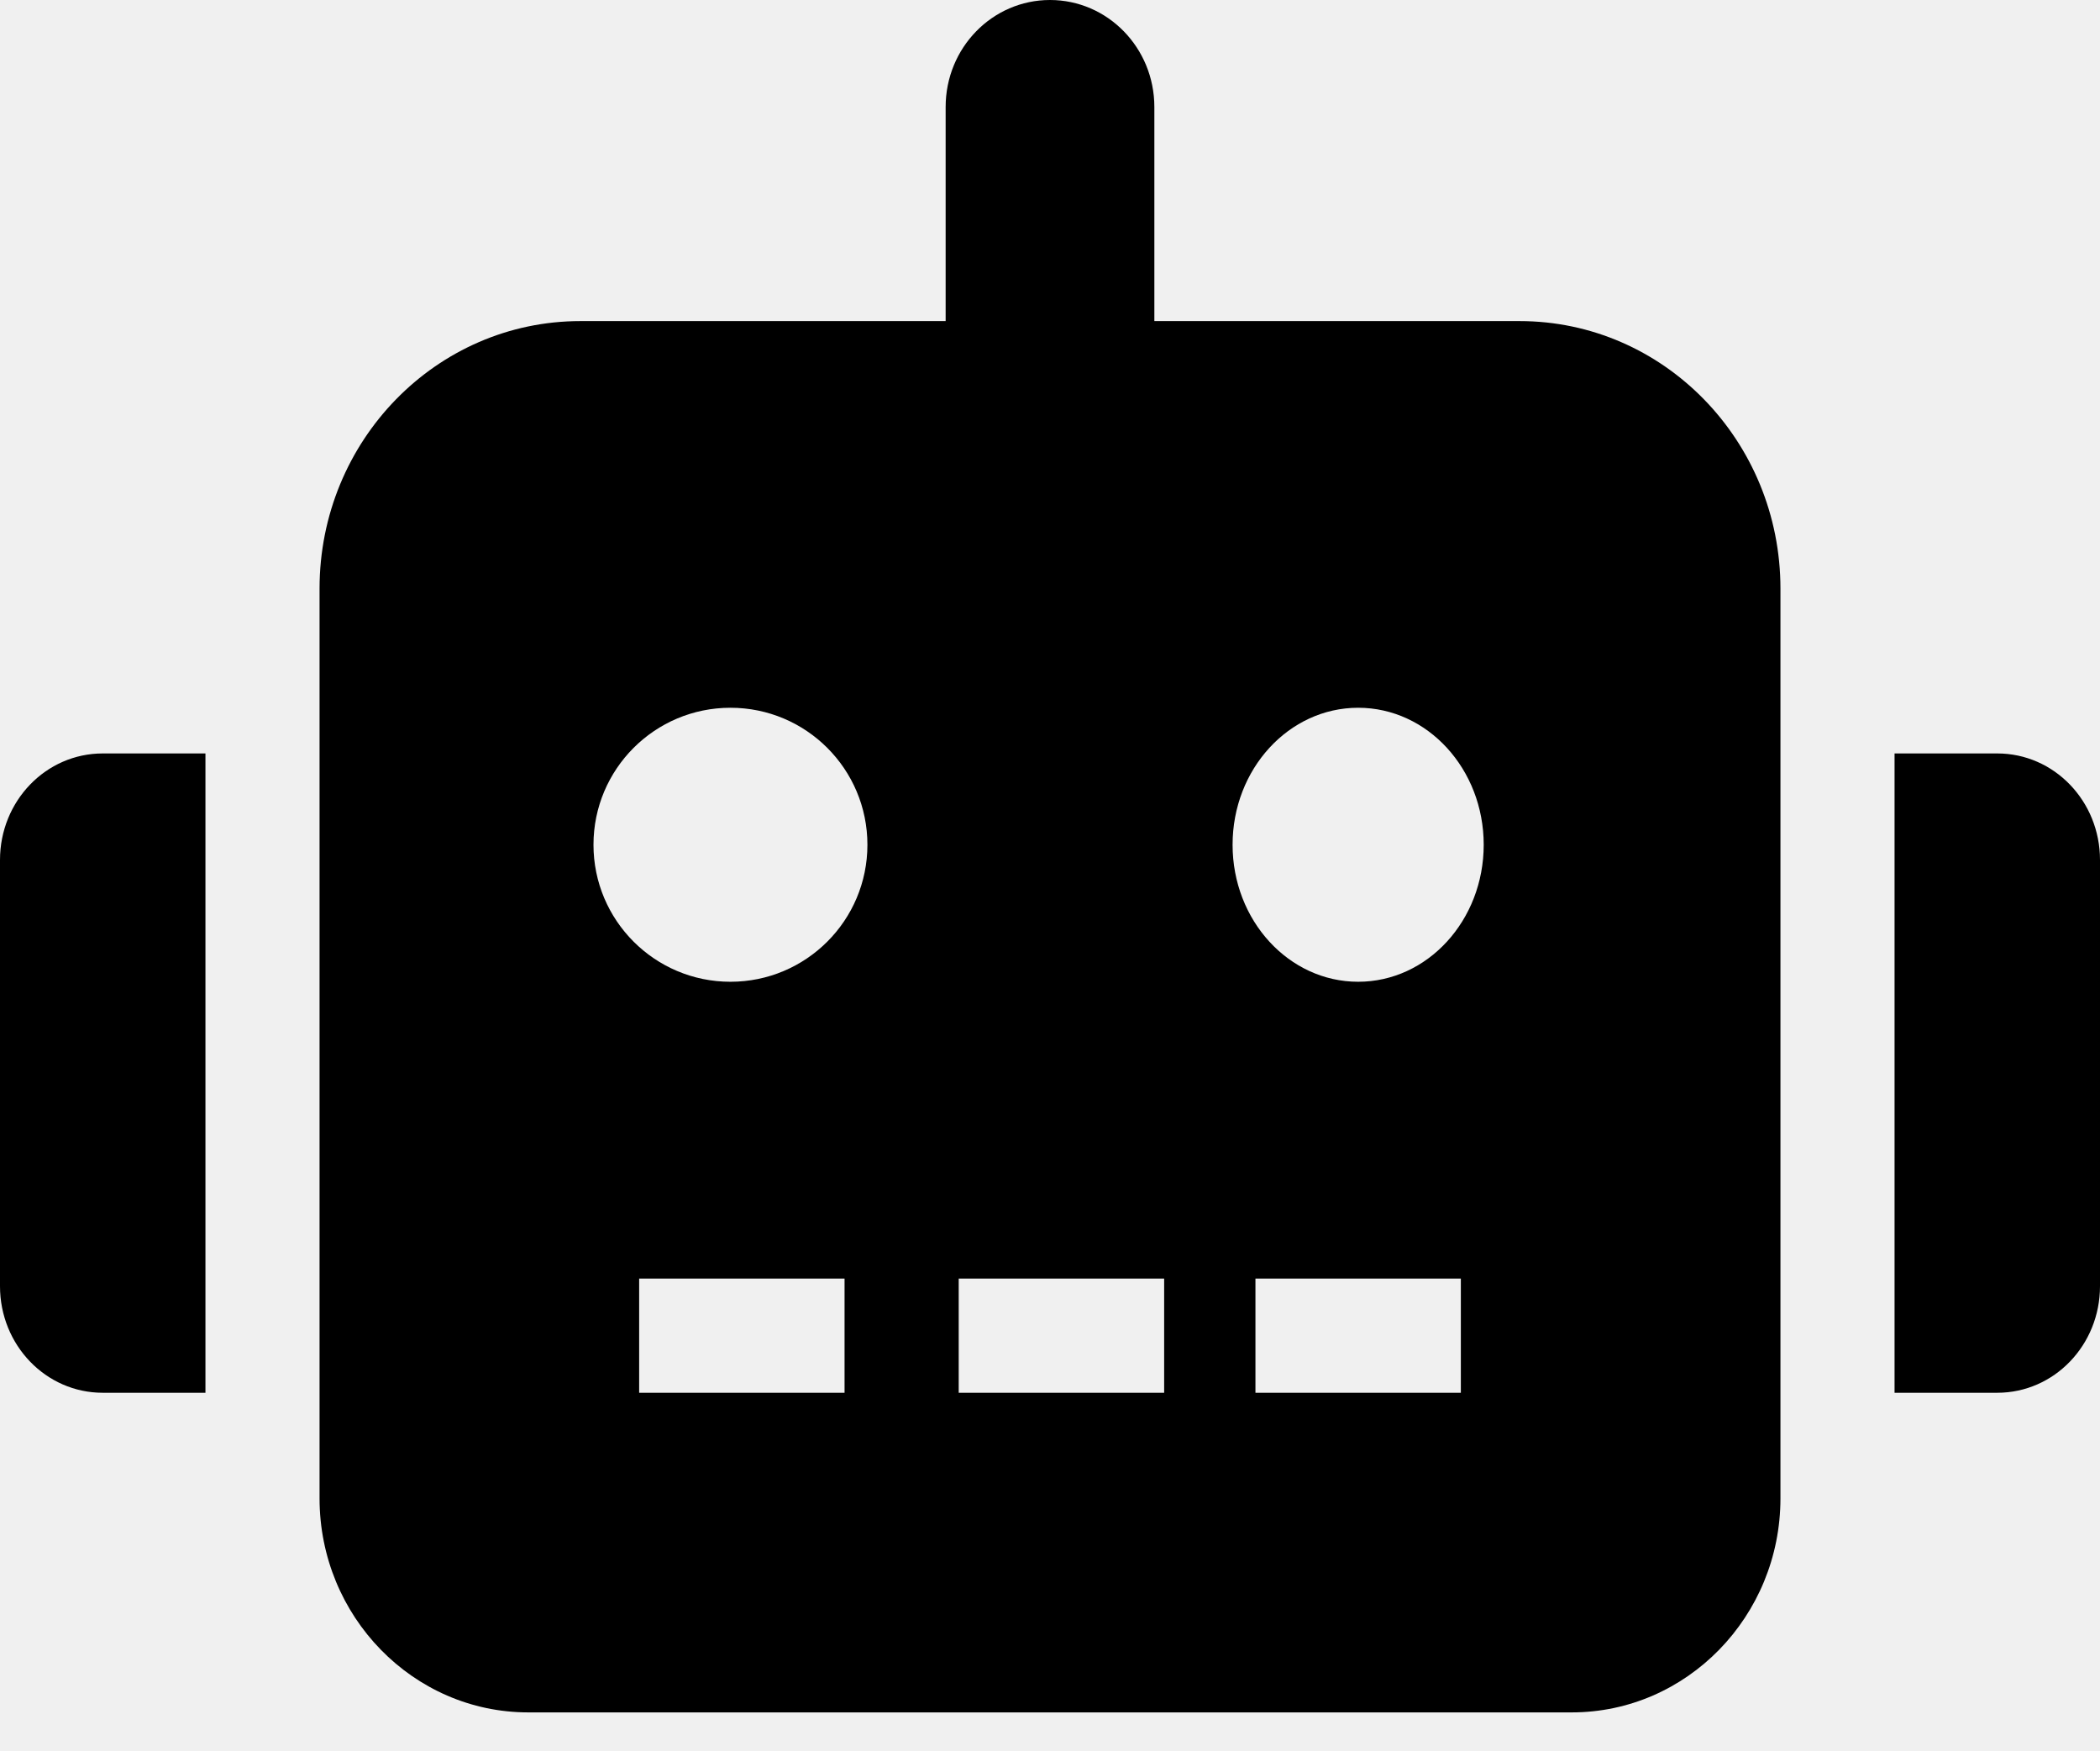
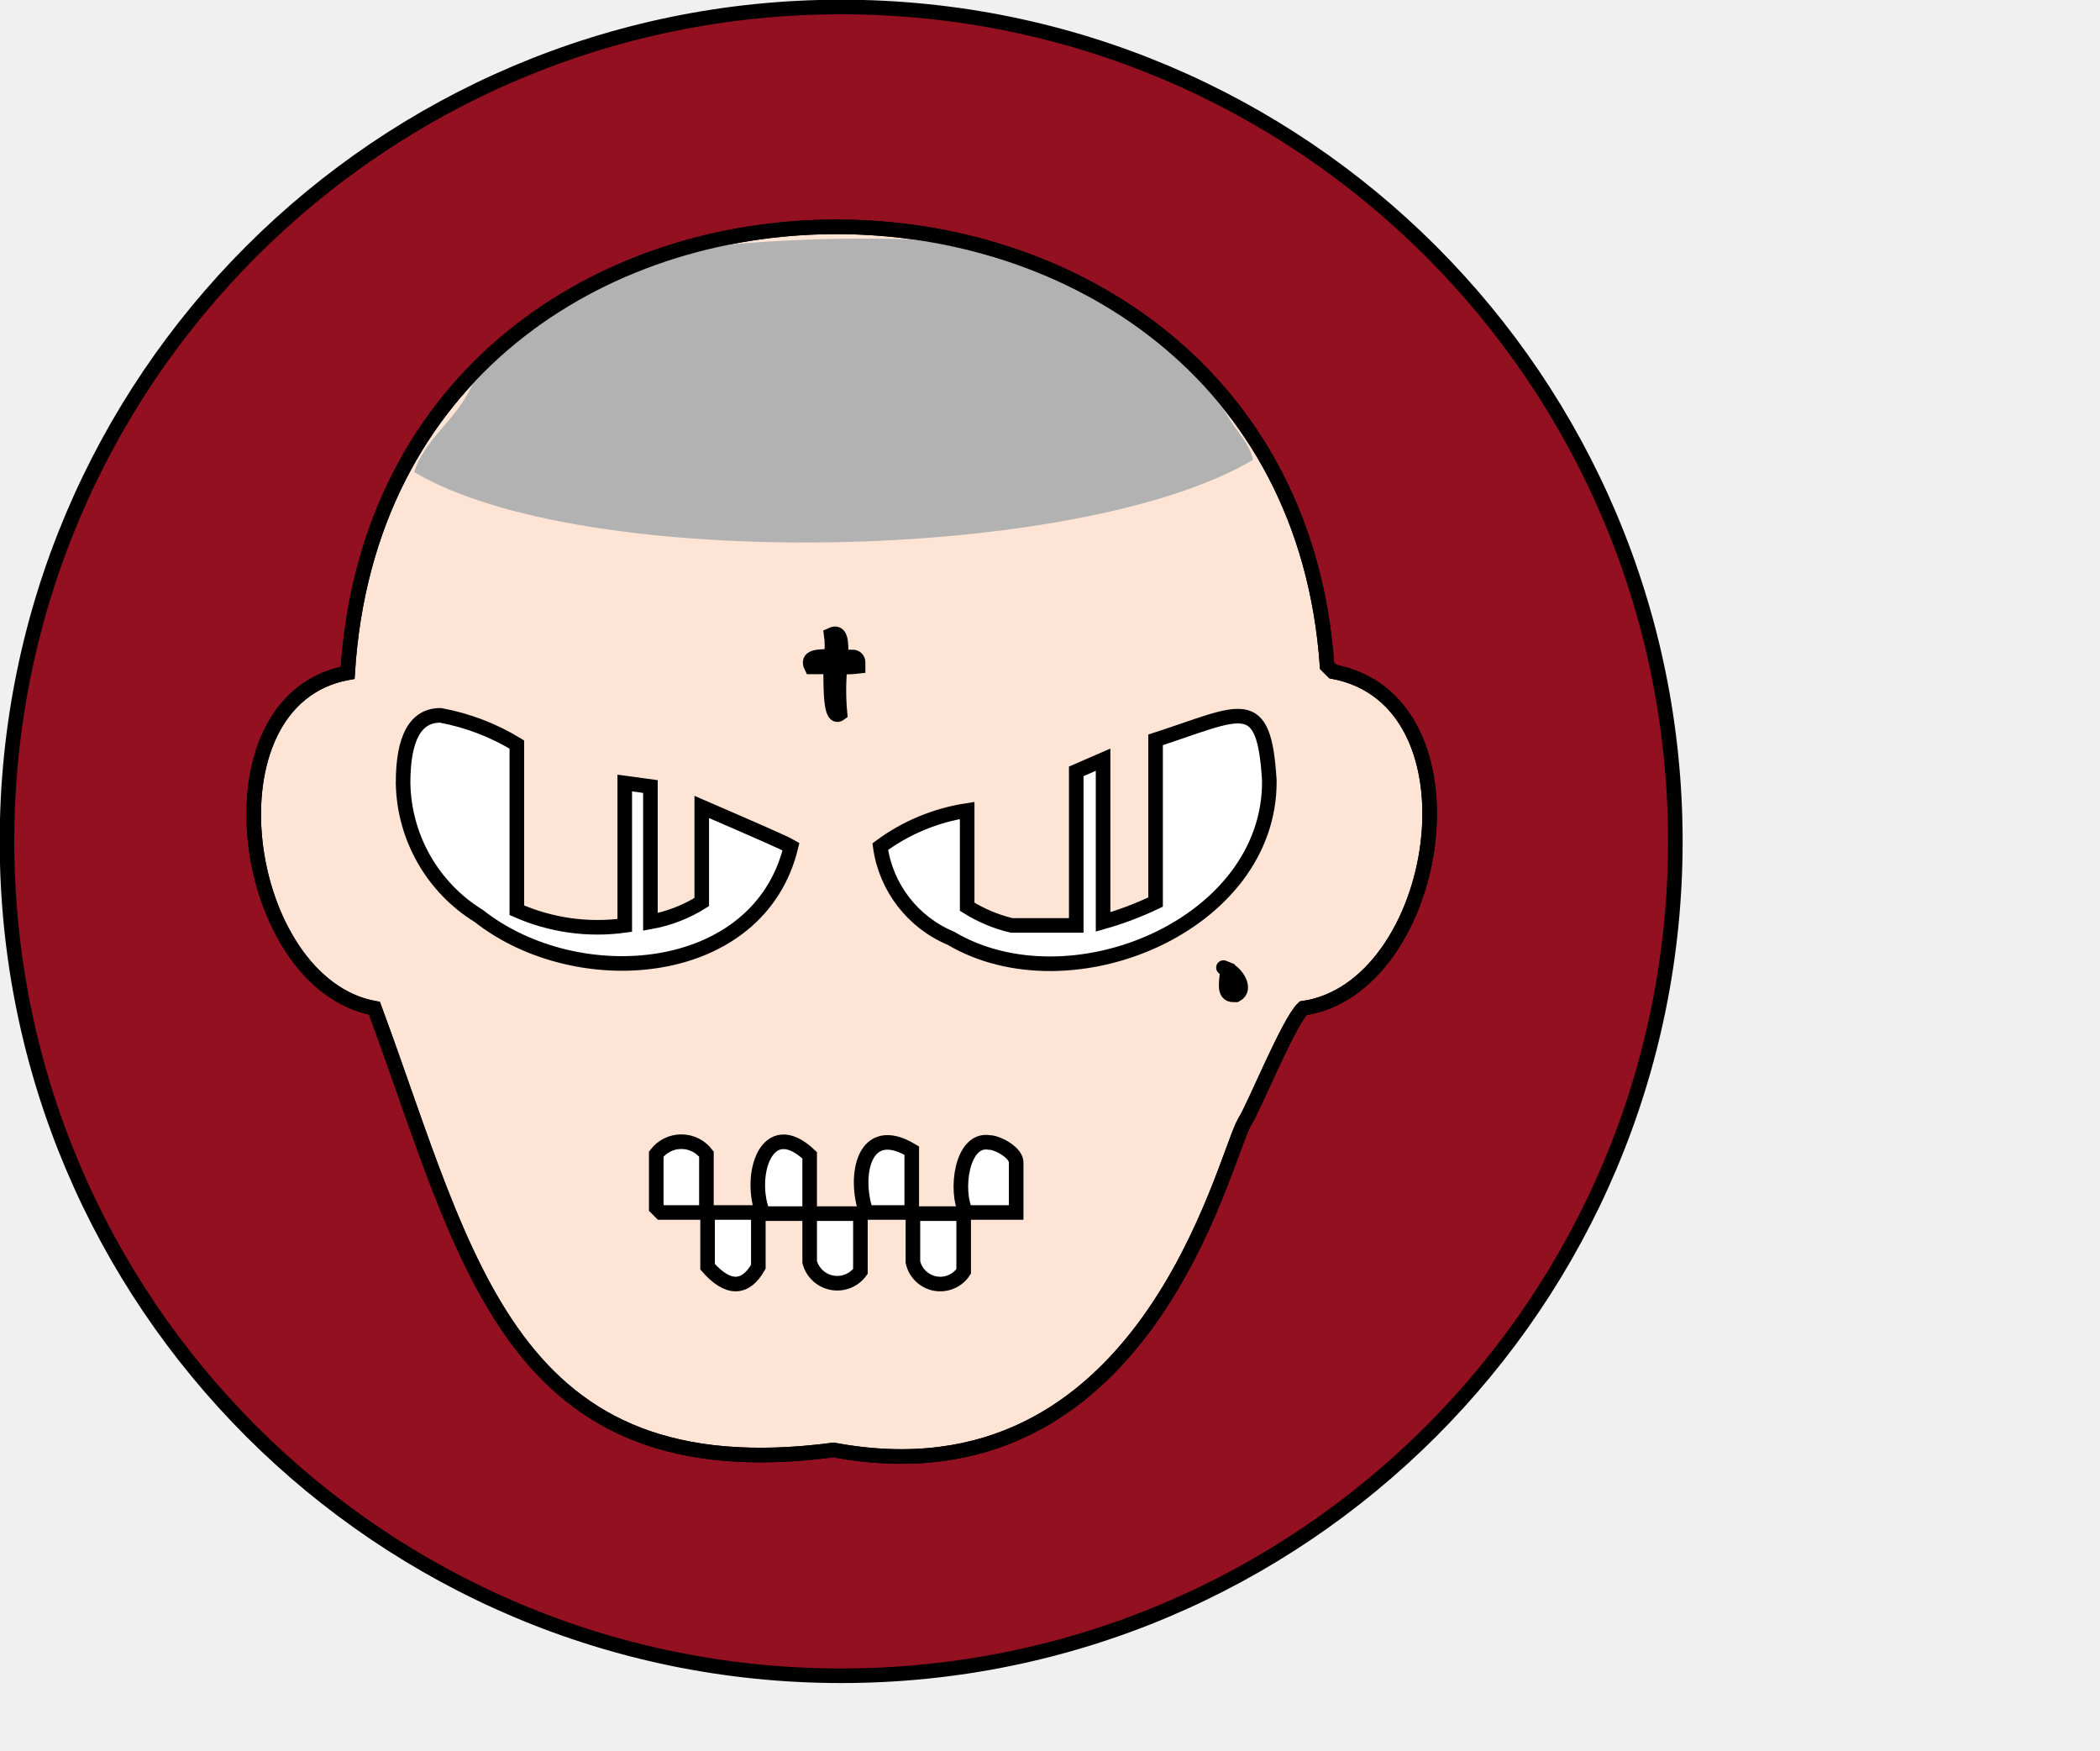
<svg xmlns="http://www.w3.org/2000/svg" width="36px" height="30px" viewBox="0 0 36 30" version="1.1">
-   <g id="Page-1" stroke="none" stroke-width="1" fill="none" fill-rule="evenodd">
-     <g id="Create-Token----Design-2" transform="translate(-282, -246)" fill="#000000" fill-rule="nonzero">
-       <g id="Bot-row" transform="translate(266, 225)">
-         <g id="Bot" transform="translate(16, 20)">
-           <path d="M0,15.739 L0,23.043 C0,24.054 0.787,24.87 1.761,24.87 L3.522,24.87 L3.522,13.913 L1.761,13.913 C0.787,13.913 0,14.729 0,15.739 Z M26.05,6.503 L19.789,6.503 L19.789,2.834 C19.789,1.82 18.989,1 18,1 C17.011,1 16.211,1.82 16.211,2.834 L16.211,6.503 L9.95,6.503 C7.48,6.503 5.478,8.555 5.478,11.088 L5.478,26.679 C5.478,28.703 7.083,30.348 9.056,30.348 L26.944,30.348 C28.917,30.348 30.522,28.703 30.522,26.679 L30.522,11.088 C30.522,8.555 28.52,6.503 26.05,6.503 Z M14.478,24.87 L10.957,24.87 L10.957,22.913 L14.478,22.913 L14.478,24.87 Z M12.522,17.826 C11.225,17.826 10.174,16.775 10.174,15.478 C10.174,14.181 11.225,13.13 12.522,13.13 C13.819,13.13 14.87,14.181 14.87,15.478 C14.87,16.775 13.819,17.826 12.522,17.826 Z M19.957,24.87 L16.435,24.87 L16.435,22.913 L19.957,22.913 L19.957,24.87 Z M25.043,24.87 L21.522,24.87 L21.522,22.913 L25.043,22.913 L25.043,24.87 Z M23.283,17.826 C22.094,17.826 21.13,16.775 21.13,15.478 C21.13,14.181 22.094,13.13 23.283,13.13 C24.472,13.13 25.435,14.181 25.435,15.478 C25.435,16.775 24.472,17.826 23.283,17.826 Z M34.239,13.913 L32.478,13.913 L32.478,24.87 L34.239,24.87 C35.213,24.87 36,24.054 36,23.043 L36,15.739 C36,14.729 35.213,13.913 34.239,13.913 Z" id="Shape" />
-         </g>
-       </g>
-     </g>
-   </g>
+   <circle cx="14.42" cy="14.42" r="14.3" fill="#931020" stroke="#000" stroke-miterlimit="10" stroke-width="0.25" />
+   <path d="M26.43,12.09l-.1-.1c-.7-10-16.15-10.1-16.79.12C7,12.58,7.7,17.44,10,17.86c1.6,4.33,2.31,8.3,7.87,7.57,5.36,1,6.68-5,7.05-5.63.14-.2.75-1.71,1-1.94C28.29,17.52,29.08,12.58,26.43,12.09Z" transform="translate(-3.58 -0.58)" fill="#fde4d4" stroke="#000" stroke-miterlimit="10" stroke-width="0.25" />
+   <path d="M24.67,7.78a6.51,6.51,0,0,0-1-1.27A9.09,9.09,0,0,0,20.74,5a.14.14,0,0,1-.11,0c-.14-.07-.3-.09-.45-.15a2.81,2.81,0,0,0-.49-.16l-.26,0a26.53,26.53,0,0,0-4.45.2.15.15,0,0,1-.12.1,3.88,3.88,0,0,0-1.41.66.23.23,0,0,1-.08.09c-.21.12-.41.25-.62.39a.16.16,0,0,1-.08.14,4.83,4.83,0,0,0-.64.44,2.61,2.61,0,0,0-.45.65c-.26.46-.74.8-.9,1.31,2.9,1.73,11.43,1.55,14.38-.21C25,8.18,24.8,8,24.67,7.78Z" transform="translate(-3.58 -0.58)" fill="#b2b2b2" />
+   <path d="M11.79,16.28A2.73,2.73,0,0,1,10.49,14c0-.77.21-1.16.64-1.16a3.86,3.86,0,0,1,1.31.5v2.84a3.41,3.41,0,0,0,1.85.26V14l.44.06v2.32a2.49,2.49,0,0,0,.88-.34c0-.19,0-.73,0-1.63.9.39,1.41.61,1.53.68C16.59,17.37,13.48,17.61,11.79,16.28Z" transform="translate(-3.58 -0.58)" fill="#fff" stroke="#000" stroke-miterlimit="10" stroke-width="0.25" />
+   <path d="M15.69,21.36h-.78l-.08-.08v-.92a.54.54,0,0,1,.86,0Z" transform="translate(-3.58 -0.58)" fill="#fff" stroke="#000" stroke-miterlimit="10" stroke-width="0.25" />
+   <path d="M16.58,22.29c-.22.39-.52.4-.87,0v-.93h.87Z" transform="translate(-3.58 -0.58)" fill="#fff" stroke="#000" stroke-miterlimit="10" stroke-width="0.25" />
+   <path d="M17.46,20.38v1h-.8C16.4,20.73,16.72,19.68,17.46,20.38Z" transform="translate(-3.58 -0.58)" fill="#fff" stroke="#000" stroke-miterlimit="10" stroke-width="0.25" />
+   <path d="M18.33,22.37a.49.49,0,0,1-.87-.16v-.83h.87Z" transform="translate(-3.58 -0.58)" fill="#fff" stroke="#000" stroke-miterlimit="10" stroke-width="0.25" />
+   <path d="M19.21,21.36h-.78c-.22-.62-.05-1.56.78-1.06Z" transform="translate(-3.58 -0.58)" fill="#fff" stroke="#000" stroke-miterlimit="10" stroke-width="0.25" />
+   <path d="M20.1,22.37a.48.48,0,0,1-.87-.16v-.83h.87Z" transform="translate(-3.58 -0.58)" fill="#fff" stroke="#000" stroke-miterlimit="10" stroke-width="0.25" />
+   <path d="M21,21.36h-.86c-.19-.36-.08-1.28.4-1.2.14,0,.48.18.46.36Z" transform="translate(-3.58 -0.58)" fill="#fff" stroke="#000" stroke-miterlimit="10" stroke-width="0.25" />
+   <path d="M19.88,16.66a2,2,0,0,1-1.21-1.57,3.35,3.35,0,0,1,1.49-.62c0,.37,0,.92,0,1.65a2.54,2.54,0,0,0,.76.32h1.11V13.8l.46-.2v2.78a5.64,5.64,0,0,0,.9-.34V13.26c1.48-.48,1.86-.82,1.95.7C25.36,16.44,21.92,17.87,19.88,16.66Z" transform="translate(-3.58 -0.58)" fill="#fff" stroke="#000" stroke-miterlimit="10" stroke-width="0.25" />
+   <path d="M18.29,12s0,0,0-.07a.09.09,0,0,0-.1-.09H18c0-.26,0-.46-.17-.38a1.33,1.33,0,0,1,0,.37c-.23,0-.43,0-.34.18h.33c0,.43,0,.92.16.8a4.22,4.22,0,0,1,0-.8A1.76,1.76,0,0,0,18.29,12Z" transform="translate(-3.58 -0.58)" fill="#1d1d1b" stroke="#000" stroke-miterlimit="10" stroke-width="0.25" />
+   <path d="M24.77,17.63c.19-.1,0-.38-.15-.44s0,0,0,0h0c0,.17-.09.45.11.44,0,0,0,0,0,0h0S24.76,17.63,24.77,17.63Z" transform="translate(-3.58 -0.58)" fill="#1d1d1b" stroke="#000" stroke-miterlimit="10" stroke-width="0.25" fill-rule="evenodd" />
+   <path d="M26.43,12.09l-.1-.1c-.7-10-16.15-10.1-16.79.12C7,12.58,7.7,17.44,10,17.86c1.6,4.33,2.31,8.3,7.87,7.57,5.36,1,6.68-5,7.05-5.63.14-.2.75-1.71,1-1.94C28.29,17.52,29.08,12.58,26.43,12.09Z" transform="translate(-3.58 -0.58)" fill="none" stroke="#000" stroke-miterlimit="10" stroke-width="0.25" />
</svg>
